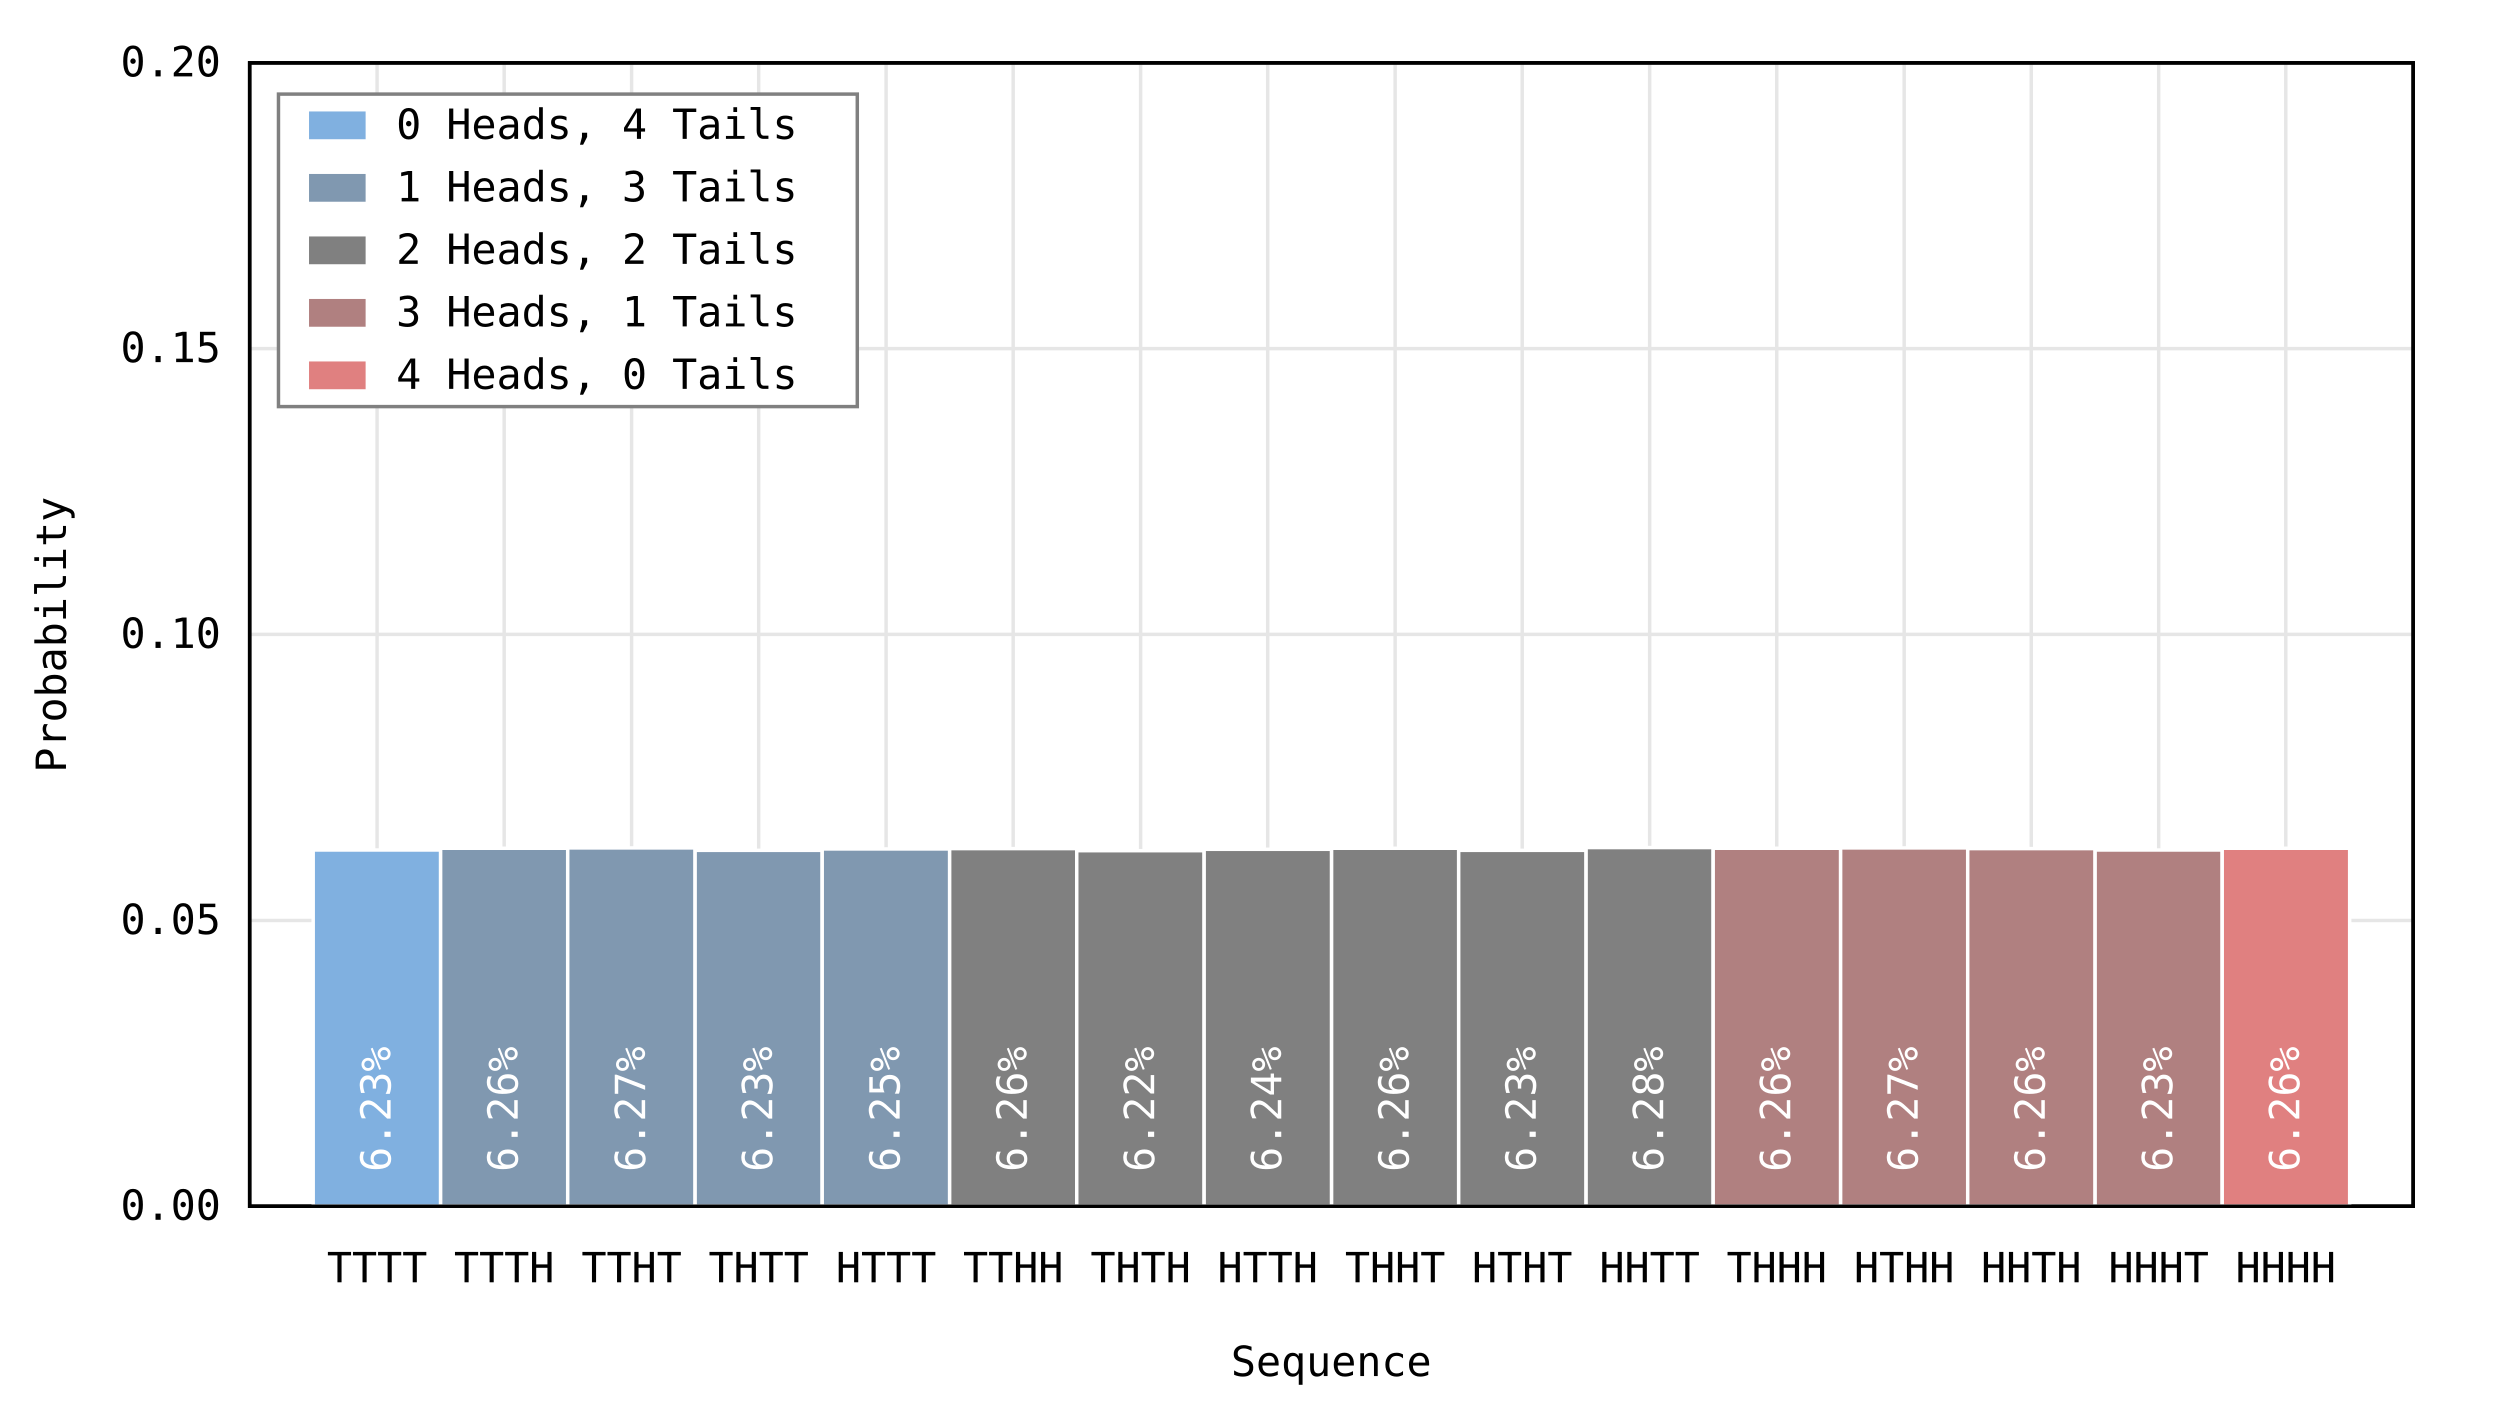
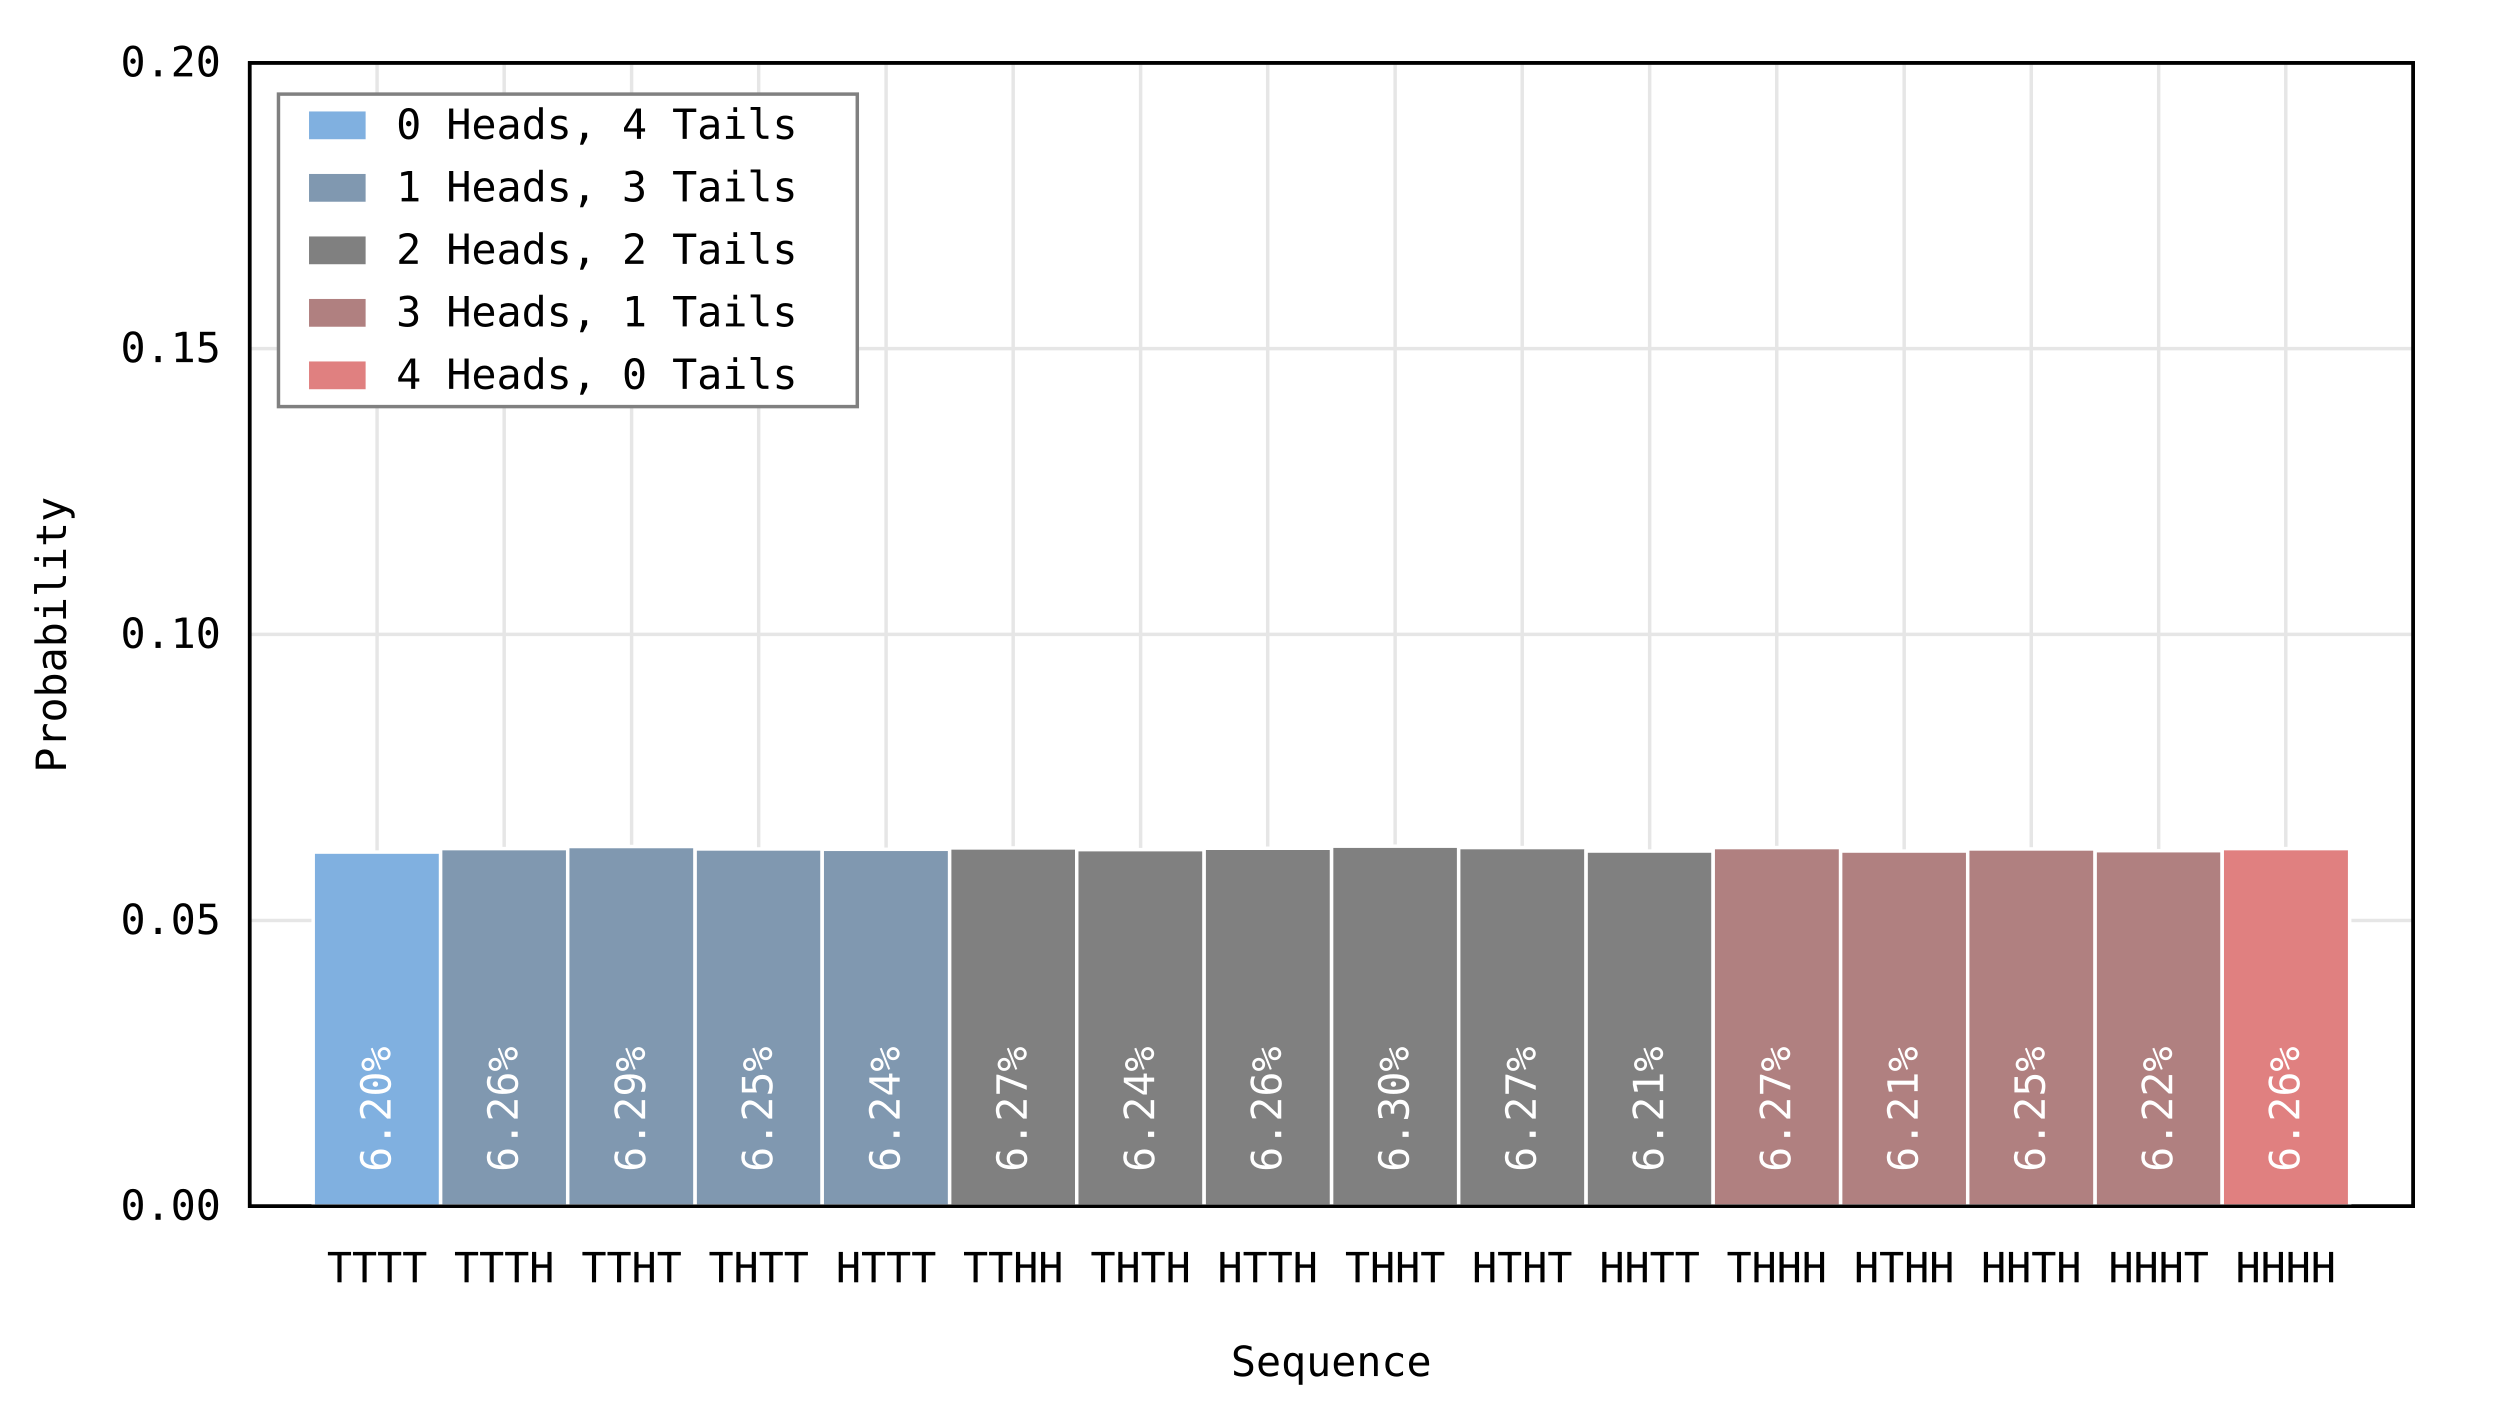
<svg xmlns="http://www.w3.org/2000/svg" xmlns:xlink="http://www.w3.org/1999/xlink" width="720" height="405" viewBox="0 0 720 405">
  <g id="gnuplot_canvas">
    <rect x="0" y="0" width="720" height="405" fill="none" />
    <defs>
      <circle id="gpDot" r="0.5" stroke-width="0.5" stroke="currentColor" />
      <path id="gpPt0" stroke-width="0.222" stroke="currentColor" d="M-1,0 h2 M0,-1 v2" />
      <path id="gpPt1" stroke-width="0.222" stroke="currentColor" d="M-1,-1 L1,1 M1,-1 L-1,1" />
      <path id="gpPt2" stroke-width="0.222" stroke="currentColor" d="M-1,0 L1,0 M0,-1 L0,1 M-1,-1 L1,1 M-1,1 L1,-1" />
      <rect id="gpPt3" stroke-width="0.222" stroke="currentColor" x="-1" y="-1" width="2" height="2" />
      <rect id="gpPt4" stroke-width="0.222" stroke="currentColor" fill="currentColor" x="-1" y="-1" width="2" height="2" />
      <circle id="gpPt5" stroke-width="0.222" stroke="currentColor" cx="0" cy="0" r="1" />
      <use xlink:href="#gpPt5" id="gpPt6" fill="currentColor" stroke="none" />
      <path id="gpPt7" stroke-width="0.222" stroke="currentColor" d="M0,-1.33 L-1.33,0.67 L1.33,0.67 z" />
      <use xlink:href="#gpPt7" id="gpPt8" fill="currentColor" stroke="none" />
      <use xlink:href="#gpPt7" id="gpPt9" stroke="currentColor" transform="rotate(180)" />
      <use xlink:href="#gpPt9" id="gpPt10" fill="currentColor" stroke="none" />
      <use xlink:href="#gpPt3" id="gpPt11" stroke="currentColor" transform="rotate(45)" />
      <use xlink:href="#gpPt11" id="gpPt12" fill="currentColor" stroke="none" />
      <path id="gpPt13" stroke-width="0.222" stroke="currentColor" d="M0,1.330 L1.265,0.411 L0.782,-1.067 L-0.782,-1.076 L-1.265,0.411 z" />
      <use xlink:href="#gpPt13" id="gpPt14" fill="currentColor" stroke="none" />
      <filter id="textbox" filterUnits="objectBoundingBox" x="0" y="0" height="1" width="1">
        <feFlood flood-color="white" flood-opacity="1" result="bgnd" />
        <feComposite in="SourceGraphic" in2="bgnd" operator="atop" />
      </filter>
      <filter id="greybox" filterUnits="objectBoundingBox" x="0" y="0" height="1" width="1">
        <feFlood flood-color="lightgrey" flood-opacity="1" result="grey" />
        <feComposite in="SourceGraphic" in2="grey" operator="atop" />
      </filter>
    </defs>
    <g fill="none" color="white" stroke="currentColor" stroke-width="1.00" stroke-linecap="butt" stroke-linejoin="miter">
</g>
    <g fill="none" color="black" stroke="currentColor" stroke-width="1.00" stroke-linecap="butt" stroke-linejoin="miter">
</g>
    <g fill="none" color="black" stroke="currentColor" stroke-width="1.00" stroke-linecap="butt" stroke-linejoin="miter">
      <path stroke="rgb(230, 230, 230)" class="gridline" d="M71.9,347.4 L695.0,347.4  " />
    </g>
    <g fill="none" color="black" stroke="currentColor" stroke-width="1.00" stroke-linecap="butt" stroke-linejoin="miter">
      <path stroke="black" d="M71.9,347.4 M695.0,347.4  " />
      <g transform="translate(63.6,351.3)" stroke="none" fill="black" font-family="Consolas, Menlo, monospace" font-size="12.00" text-anchor="end">
        <text>
          <tspan font-family="Consolas, Menlo, monospace">0.00</tspan>
        </text>
      </g>
    </g>
    <g fill="none" color="black" stroke="currentColor" stroke-width="1.00" stroke-linecap="butt" stroke-linejoin="miter">
</g>
    <g fill="none" color="black" stroke="currentColor" stroke-width="1.00" stroke-linecap="butt" stroke-linejoin="miter">
      <path stroke="rgb(230, 230, 230)" class="gridline" d="M71.9,265.1 L695.0,265.1  " />
    </g>
    <g fill="none" color="black" stroke="currentColor" stroke-width="1.00" stroke-linecap="butt" stroke-linejoin="miter">
      <path stroke="black" d="M71.9,265.1 M695.0,265.1  " />
      <g transform="translate(63.6,269.0)" stroke="none" fill="black" font-family="Consolas, Menlo, monospace" font-size="12.00" text-anchor="end">
        <text>
          <tspan font-family="Consolas, Menlo, monospace">0.05</tspan>
        </text>
      </g>
    </g>
    <g fill="none" color="black" stroke="currentColor" stroke-width="1.00" stroke-linecap="butt" stroke-linejoin="miter">
</g>
    <g fill="none" color="black" stroke="currentColor" stroke-width="1.00" stroke-linecap="butt" stroke-linejoin="miter">
      <path stroke="rgb(230, 230, 230)" class="gridline" d="M71.9,182.7 L695.0,182.7  " />
    </g>
    <g fill="none" color="black" stroke="currentColor" stroke-width="1.00" stroke-linecap="butt" stroke-linejoin="miter">
      <path stroke="black" d="M71.9,182.7 M695.0,182.7  " />
      <g transform="translate(63.6,186.6)" stroke="none" fill="black" font-family="Consolas, Menlo, monospace" font-size="12.00" text-anchor="end">
        <text>
          <tspan font-family="Consolas, Menlo, monospace">0.10</tspan>
        </text>
      </g>
    </g>
    <g fill="none" color="black" stroke="currentColor" stroke-width="1.00" stroke-linecap="butt" stroke-linejoin="miter">
</g>
    <g fill="none" color="black" stroke="currentColor" stroke-width="1.00" stroke-linecap="butt" stroke-linejoin="miter">
      <path stroke="rgb(230, 230, 230)" class="gridline" d="M71.9,100.4 L80.2,100.4 M246.9,100.4 L695.0,100.4  " />
    </g>
    <g fill="none" color="black" stroke="currentColor" stroke-width="1.00" stroke-linecap="butt" stroke-linejoin="miter">
      <path stroke="black" d="M71.9,100.4 M695.0,100.4  " />
      <g transform="translate(63.6,104.3)" stroke="none" fill="black" font-family="Consolas, Menlo, monospace" font-size="12.00" text-anchor="end">
        <text>
          <tspan font-family="Consolas, Menlo, monospace">0.15</tspan>
        </text>
      </g>
    </g>
    <g fill="none" color="black" stroke="currentColor" stroke-width="1.00" stroke-linecap="butt" stroke-linejoin="miter">
</g>
    <g fill="none" color="black" stroke="currentColor" stroke-width="1.00" stroke-linecap="butt" stroke-linejoin="miter">
      <path stroke="rgb(230, 230, 230)" class="gridline" d="M71.9,18.1 L695.0,18.1  " />
    </g>
    <g fill="none" color="black" stroke="currentColor" stroke-width="1.00" stroke-linecap="butt" stroke-linejoin="miter">
      <path stroke="black" d="M71.9,18.1 M695.0,18.1  " />
      <g transform="translate(63.6,22.0)" stroke="none" fill="black" font-family="Consolas, Menlo, monospace" font-size="12.00" text-anchor="end">
        <text>
          <tspan font-family="Consolas, Menlo, monospace">0.20</tspan>
        </text>
      </g>
    </g>
    <g fill="none" color="black" stroke="currentColor" stroke-width="1.00" stroke-linecap="butt" stroke-linejoin="miter">
</g>
    <g fill="none" color="black" stroke="currentColor" stroke-width="1.00" stroke-linecap="butt" stroke-linejoin="miter">
      <path stroke="rgb(230, 230, 230)" class="gridline" d="M108.6,347.4 L108.6,117.1 M108.6,27.1 L108.6,18.1  " />
    </g>
    <g fill="none" color="black" stroke="currentColor" stroke-width="1.00" stroke-linecap="butt" stroke-linejoin="miter">
      <path stroke="black" d="M108.6,347.4 M108.6,18.1  " />
      <g transform="translate(108.6,369.3)" stroke="none" fill="black" font-family="Consolas, Menlo, monospace" font-size="12.00" text-anchor="middle">
        <text>
          <tspan font-family="Consolas, Menlo, monospace">TTTT</tspan>
        </text>
      </g>
    </g>
    <g fill="none" color="black" stroke="currentColor" stroke-width="1.00" stroke-linecap="butt" stroke-linejoin="miter">
</g>
    <g fill="none" color="black" stroke="currentColor" stroke-width="1.00" stroke-linecap="butt" stroke-linejoin="miter">
      <path stroke="rgb(230, 230, 230)" class="gridline" d="M145.2,347.4 L145.2,117.1 M145.2,27.1 L145.2,18.1  " />
    </g>
    <g fill="none" color="black" stroke="currentColor" stroke-width="1.00" stroke-linecap="butt" stroke-linejoin="miter">
      <path stroke="black" d="M145.2,347.4 M145.2,18.1  " />
      <g transform="translate(145.2,369.3)" stroke="none" fill="black" font-family="Consolas, Menlo, monospace" font-size="12.00" text-anchor="middle">
        <text>
          <tspan font-family="Consolas, Menlo, monospace">TTTH</tspan>
        </text>
      </g>
    </g>
    <g fill="none" color="black" stroke="currentColor" stroke-width="1.00" stroke-linecap="butt" stroke-linejoin="miter">
</g>
    <g fill="none" color="black" stroke="currentColor" stroke-width="1.00" stroke-linecap="butt" stroke-linejoin="miter">
      <path stroke="rgb(230, 230, 230)" class="gridline" d="M181.9,347.4 L181.9,117.1 M181.9,27.1 L181.9,18.1  " />
    </g>
    <g fill="none" color="black" stroke="currentColor" stroke-width="1.00" stroke-linecap="butt" stroke-linejoin="miter">
      <path stroke="black" d="M181.9,347.4 M181.9,18.1  " />
      <g transform="translate(181.9,369.3)" stroke="none" fill="black" font-family="Consolas, Menlo, monospace" font-size="12.00" text-anchor="middle">
        <text>
          <tspan font-family="Consolas, Menlo, monospace">TTHT</tspan>
        </text>
      </g>
    </g>
    <g fill="none" color="black" stroke="currentColor" stroke-width="1.00" stroke-linecap="butt" stroke-linejoin="miter">
</g>
    <g fill="none" color="black" stroke="currentColor" stroke-width="1.00" stroke-linecap="butt" stroke-linejoin="miter">
      <path stroke="rgb(230, 230, 230)" class="gridline" d="M218.5,347.4 L218.5,117.1 M218.5,27.1 L218.5,18.1  " />
    </g>
    <g fill="none" color="black" stroke="currentColor" stroke-width="1.00" stroke-linecap="butt" stroke-linejoin="miter">
      <path stroke="black" d="M218.5,347.4 M218.5,18.1  " />
      <g transform="translate(218.5,369.3)" stroke="none" fill="black" font-family="Consolas, Menlo, monospace" font-size="12.00" text-anchor="middle">
        <text>
          <tspan font-family="Consolas, Menlo, monospace">THTT</tspan>
        </text>
      </g>
    </g>
    <g fill="none" color="black" stroke="currentColor" stroke-width="1.00" stroke-linecap="butt" stroke-linejoin="miter">
</g>
    <g fill="none" color="black" stroke="currentColor" stroke-width="1.00" stroke-linecap="butt" stroke-linejoin="miter">
      <path stroke="rgb(230, 230, 230)" class="gridline" d="M255.2,347.4 L255.2,18.1  " />
    </g>
    <g fill="none" color="black" stroke="currentColor" stroke-width="1.00" stroke-linecap="butt" stroke-linejoin="miter">
      <path stroke="black" d="M255.2,347.4 M255.2,18.1  " />
      <g transform="translate(255.2,369.3)" stroke="none" fill="black" font-family="Consolas, Menlo, monospace" font-size="12.00" text-anchor="middle">
        <text>
          <tspan font-family="Consolas, Menlo, monospace">HTTT</tspan>
        </text>
      </g>
    </g>
    <g fill="none" color="black" stroke="currentColor" stroke-width="1.00" stroke-linecap="butt" stroke-linejoin="miter">
</g>
    <g fill="none" color="black" stroke="currentColor" stroke-width="1.00" stroke-linecap="butt" stroke-linejoin="miter">
      <path stroke="rgb(230, 230, 230)" class="gridline" d="M291.8,347.4 L291.8,18.1  " />
    </g>
    <g fill="none" color="black" stroke="currentColor" stroke-width="1.00" stroke-linecap="butt" stroke-linejoin="miter">
      <path stroke="black" d="M291.8,347.4 M291.8,18.1  " />
      <g transform="translate(291.8,369.3)" stroke="none" fill="black" font-family="Consolas, Menlo, monospace" font-size="12.00" text-anchor="middle">
        <text>
          <tspan font-family="Consolas, Menlo, monospace">TTHH</tspan>
        </text>
      </g>
    </g>
    <g fill="none" color="black" stroke="currentColor" stroke-width="1.00" stroke-linecap="butt" stroke-linejoin="miter">
</g>
    <g fill="none" color="black" stroke="currentColor" stroke-width="1.00" stroke-linecap="butt" stroke-linejoin="miter">
      <path stroke="rgb(230, 230, 230)" class="gridline" d="M328.5,347.4 L328.5,18.1  " />
    </g>
    <g fill="none" color="black" stroke="currentColor" stroke-width="1.00" stroke-linecap="butt" stroke-linejoin="miter">
      <path stroke="black" d="M328.5,347.4 M328.5,18.1  " />
      <g transform="translate(328.5,369.3)" stroke="none" fill="black" font-family="Consolas, Menlo, monospace" font-size="12.00" text-anchor="middle">
        <text>
          <tspan font-family="Consolas, Menlo, monospace">THTH</tspan>
        </text>
      </g>
    </g>
    <g fill="none" color="black" stroke="currentColor" stroke-width="1.00" stroke-linecap="butt" stroke-linejoin="miter">
</g>
    <g fill="none" color="black" stroke="currentColor" stroke-width="1.00" stroke-linecap="butt" stroke-linejoin="miter">
      <path stroke="rgb(230, 230, 230)" class="gridline" d="M365.1,347.4 L365.1,18.1  " />
    </g>
    <g fill="none" color="black" stroke="currentColor" stroke-width="1.00" stroke-linecap="butt" stroke-linejoin="miter">
      <path stroke="black" d="M365.1,347.4 M365.1,18.1  " />
      <g transform="translate(365.1,369.3)" stroke="none" fill="black" font-family="Consolas, Menlo, monospace" font-size="12.00" text-anchor="middle">
        <text>
          <tspan font-family="Consolas, Menlo, monospace">HTTH</tspan>
        </text>
      </g>
    </g>
    <g fill="none" color="black" stroke="currentColor" stroke-width="1.00" stroke-linecap="butt" stroke-linejoin="miter">
</g>
    <g fill="none" color="black" stroke="currentColor" stroke-width="1.00" stroke-linecap="butt" stroke-linejoin="miter">
      <path stroke="rgb(230, 230, 230)" class="gridline" d="M401.8,347.4 L401.8,18.1  " />
    </g>
    <g fill="none" color="black" stroke="currentColor" stroke-width="1.00" stroke-linecap="butt" stroke-linejoin="miter">
      <path stroke="black" d="M401.8,347.4 M401.8,18.1  " />
      <g transform="translate(401.8,369.3)" stroke="none" fill="black" font-family="Consolas, Menlo, monospace" font-size="12.00" text-anchor="middle">
        <text>
          <tspan font-family="Consolas, Menlo, monospace">THHT</tspan>
        </text>
      </g>
    </g>
    <g fill="none" color="black" stroke="currentColor" stroke-width="1.00" stroke-linecap="butt" stroke-linejoin="miter">
</g>
    <g fill="none" color="black" stroke="currentColor" stroke-width="1.00" stroke-linecap="butt" stroke-linejoin="miter">
      <path stroke="rgb(230, 230, 230)" class="gridline" d="M438.4,347.4 L438.4,18.1  " />
    </g>
    <g fill="none" color="black" stroke="currentColor" stroke-width="1.00" stroke-linecap="butt" stroke-linejoin="miter">
      <path stroke="black" d="M438.4,347.4 M438.4,18.1  " />
      <g transform="translate(438.4,369.3)" stroke="none" fill="black" font-family="Consolas, Menlo, monospace" font-size="12.00" text-anchor="middle">
        <text>
          <tspan font-family="Consolas, Menlo, monospace">HTHT</tspan>
        </text>
      </g>
    </g>
    <g fill="none" color="black" stroke="currentColor" stroke-width="1.00" stroke-linecap="butt" stroke-linejoin="miter">
</g>
    <g fill="none" color="black" stroke="currentColor" stroke-width="1.00" stroke-linecap="butt" stroke-linejoin="miter">
      <path stroke="rgb(230, 230, 230)" class="gridline" d="M475.1,347.4 L475.1,18.1  " />
    </g>
    <g fill="none" color="black" stroke="currentColor" stroke-width="1.00" stroke-linecap="butt" stroke-linejoin="miter">
      <path stroke="black" d="M475.1,347.4 M475.1,18.1  " />
      <g transform="translate(475.1,369.3)" stroke="none" fill="black" font-family="Consolas, Menlo, monospace" font-size="12.00" text-anchor="middle">
        <text>
          <tspan font-family="Consolas, Menlo, monospace">HHTT</tspan>
        </text>
      </g>
    </g>
    <g fill="none" color="black" stroke="currentColor" stroke-width="1.00" stroke-linecap="butt" stroke-linejoin="miter">
</g>
    <g fill="none" color="black" stroke="currentColor" stroke-width="1.00" stroke-linecap="butt" stroke-linejoin="miter">
      <path stroke="rgb(230, 230, 230)" class="gridline" d="M511.7,347.4 L511.7,18.1  " />
    </g>
    <g fill="none" color="black" stroke="currentColor" stroke-width="1.00" stroke-linecap="butt" stroke-linejoin="miter">
      <path stroke="black" d="M511.7,347.4 M511.7,18.1  " />
      <g transform="translate(511.7,369.3)" stroke="none" fill="black" font-family="Consolas, Menlo, monospace" font-size="12.00" text-anchor="middle">
        <text>
          <tspan font-family="Consolas, Menlo, monospace">THHH</tspan>
        </text>
      </g>
    </g>
    <g fill="none" color="black" stroke="currentColor" stroke-width="1.00" stroke-linecap="butt" stroke-linejoin="miter">
</g>
    <g fill="none" color="black" stroke="currentColor" stroke-width="1.00" stroke-linecap="butt" stroke-linejoin="miter">
      <path stroke="rgb(230, 230, 230)" class="gridline" d="M548.4,347.4 L548.4,18.1  " />
    </g>
    <g fill="none" color="black" stroke="currentColor" stroke-width="1.00" stroke-linecap="butt" stroke-linejoin="miter">
      <path stroke="black" d="M548.4,347.4 M548.4,18.1  " />
      <g transform="translate(548.4,369.3)" stroke="none" fill="black" font-family="Consolas, Menlo, monospace" font-size="12.00" text-anchor="middle">
        <text>
          <tspan font-family="Consolas, Menlo, monospace">HTHH</tspan>
        </text>
      </g>
    </g>
    <g fill="none" color="black" stroke="currentColor" stroke-width="1.00" stroke-linecap="butt" stroke-linejoin="miter">
</g>
    <g fill="none" color="black" stroke="currentColor" stroke-width="1.00" stroke-linecap="butt" stroke-linejoin="miter">
      <path stroke="rgb(230, 230, 230)" class="gridline" d="M585.0,347.4 L585.0,18.1  " />
    </g>
    <g fill="none" color="black" stroke="currentColor" stroke-width="1.00" stroke-linecap="butt" stroke-linejoin="miter">
      <path stroke="black" d="M585.0,347.4 M585.0,18.1  " />
      <g transform="translate(585.0,369.3)" stroke="none" fill="black" font-family="Consolas, Menlo, monospace" font-size="12.00" text-anchor="middle">
        <text>
          <tspan font-family="Consolas, Menlo, monospace">HHTH</tspan>
        </text>
      </g>
    </g>
    <g fill="none" color="black" stroke="currentColor" stroke-width="1.00" stroke-linecap="butt" stroke-linejoin="miter">
</g>
    <g fill="none" color="black" stroke="currentColor" stroke-width="1.00" stroke-linecap="butt" stroke-linejoin="miter">
      <path stroke="rgb(230, 230, 230)" class="gridline" d="M621.7,347.4 L621.7,18.1  " />
    </g>
    <g fill="none" color="black" stroke="currentColor" stroke-width="1.00" stroke-linecap="butt" stroke-linejoin="miter">
      <path stroke="black" d="M621.7,347.4 M621.7,18.1  " />
      <g transform="translate(621.7,369.3)" stroke="none" fill="black" font-family="Consolas, Menlo, monospace" font-size="12.00" text-anchor="middle">
        <text>
          <tspan font-family="Consolas, Menlo, monospace">HHHT</tspan>
        </text>
      </g>
    </g>
    <g fill="none" color="black" stroke="currentColor" stroke-width="1.00" stroke-linecap="butt" stroke-linejoin="miter">
</g>
    <g fill="none" color="black" stroke="currentColor" stroke-width="1.00" stroke-linecap="butt" stroke-linejoin="miter">
      <path stroke="rgb(230, 230, 230)" class="gridline" d="M658.3,347.4 L658.3,18.1  " />
    </g>
    <g fill="none" color="black" stroke="currentColor" stroke-width="1.00" stroke-linecap="butt" stroke-linejoin="miter">
      <path stroke="black" d="M658.3,347.4 M658.3,18.1  " />
      <g transform="translate(658.3,369.3)" stroke="none" fill="black" font-family="Consolas, Menlo, monospace" font-size="12.00" text-anchor="middle">
        <text>
          <tspan font-family="Consolas, Menlo, monospace">HHHH</tspan>
        </text>
      </g>
    </g>
    <g fill="none" color="black" stroke="currentColor" stroke-width="1.00" stroke-linecap="butt" stroke-linejoin="miter">
</g>
    <g fill="none" color="black" stroke="currentColor" stroke-width="1.00" stroke-linecap="butt" stroke-linejoin="miter">
      <path stroke="black" d="M71.9,18.1 L71.9,347.4 L695.0,347.4 L695.0,18.1 L71.9,18.1 Z  " />
    </g>
    <g fill="none" color="black" stroke="currentColor" stroke-width="1.00" stroke-linecap="butt" stroke-linejoin="miter">
      <g transform="translate(19.0,182.8) rotate(270)" stroke="none" fill="black" font-family="Consolas, Menlo, monospace" font-size="12.00" text-anchor="middle">
        <text>
          <tspan font-family="Consolas, Menlo, monospace">Probability</tspan>
        </text>
      </g>
    </g>
    <g fill="none" color="black" stroke="currentColor" stroke-width="1.00" stroke-linecap="butt" stroke-linejoin="miter">
      <g transform="translate(383.4,396.3)" stroke="none" fill="black" font-family="Consolas, Menlo, monospace" font-size="12.00" text-anchor="middle">
        <text>
          <tspan font-family="Consolas, Menlo, monospace">Sequence</tspan>
        </text>
      </g>
    </g>
    <g fill="none" color="black" stroke="currentColor" stroke-width="1.00" stroke-linecap="butt" stroke-linejoin="miter">
</g>
    <g fill="none" color="black" stroke="currentColor" stroke-width="1.00" stroke-linecap="butt" stroke-linejoin="miter">
      <path stroke="rgb(128, 128, 128)" d="M80.2,117.1 L80.2,27.1 L246.9,27.1 L246.9,117.1 L80.2,117.1 Z  " />
    </g>
    <g id="gnuplot_plot_1">
      <g fill="none" color="black" stroke="currentColor" stroke-width="1.00" stroke-linecap="butt" stroke-linejoin="miter">
        <g transform="translate(114.1,40.0)" stroke="none" fill="black" font-family="Consolas, Menlo, monospace" font-size="12.00" text-anchor="start">
          <text>
            <tspan font-family="Consolas, Menlo, monospace">0 Heads, 4 Tails</tspan>
          </text>
        </g>
      </g>
      <g fill="none" color="black" stroke="currentColor" stroke-width="1.00" stroke-linecap="butt" stroke-linejoin="miter">
        <g stroke="none" shape-rendering="crispEdges">
          <polygon fill="rgb(128, 176, 224)" points="88.5,40.6 105.8,40.6 105.8,31.6 88.5,31.6 " />
        </g>
        <path stroke="rgb(255, 255, 255)" d="M88.5,40.6 L105.8,40.6 L105.8,31.6 L88.5,31.6 L88.5,40.6 Z  " />
      </g>
      <g fill="none" color="black" stroke="currentColor" stroke-width="1.00" stroke-linecap="butt" stroke-linejoin="miter">
        <g stroke="none" shape-rendering="crispEdges">
-           <polygon fill="rgb(128, 176, 224)" points="90.2,347.4 127.0,347.4 127.0,244.7 90.2,244.7 " />
-         </g>
-         <path stroke="rgb(255, 255, 255)" d="M90.2,347.4 L90.2,244.8 L126.9,244.8 L126.9,347.4 L90.2,347.4 Z  " />
+           <polygon fill="rgb(128, 176, 224)" points="90.2,347.4 127.0,347.4 127.0,245.3 90.2,245.3 " />
+         </g>
+         <path stroke="rgb(255, 255, 255)" d="M90.2,347.4 L90.2,245.4 L126.9,245.4 L126.9,347.4 L90.2,347.4 Z  " />
      </g>
      <g fill="none" color="black" stroke="currentColor" stroke-width="1.00" stroke-linecap="butt" stroke-linejoin="miter">
</g>
    </g>
    <g id="gnuplot_plot_2">
      <g fill="none" color="black" stroke="currentColor" stroke-width="1.00" stroke-linecap="butt" stroke-linejoin="miter">
        <g transform="translate(114.1,58.0)" stroke="none" fill="black" font-family="Consolas, Menlo, monospace" font-size="12.00" text-anchor="start">
          <text>
            <tspan font-family="Consolas, Menlo, monospace">1 Heads, 3 Tails</tspan>
          </text>
        </g>
      </g>
      <g fill="none" color="black" stroke="currentColor" stroke-width="1.00" stroke-linecap="butt" stroke-linejoin="miter">
        <g stroke="none" shape-rendering="crispEdges">
          <polygon fill="rgb(128, 152, 176)" points="88.5,58.6 105.8,58.6 105.8,49.6 88.5,49.6 " />
        </g>
        <path stroke="rgb(255, 255, 255)" d="M88.5,58.6 L105.8,58.6 L105.8,49.6 L88.5,49.6 L88.5,58.6 Z  " />
      </g>
      <g fill="none" color="black" stroke="currentColor" stroke-width="1.00" stroke-linecap="butt" stroke-linejoin="miter">
        <g stroke="none" shape-rendering="crispEdges">
-           <polygon fill="rgb(128, 152, 176)" points="126.9,347.4 163.6,347.4 163.6,244.2 126.9,244.2 " />
-         </g>
-         <path stroke="rgb(255, 255, 255)" d="M126.9,347.4 L126.9,244.3 L163.5,244.3 L163.5,347.4 L126.9,347.4 Z  " />
-       </g>
-       <g fill="none" color="black" stroke="currentColor" stroke-width="1.00" stroke-linecap="butt" stroke-linejoin="miter">
-         <g stroke="none" shape-rendering="crispEdges">
-           <polygon fill="rgb(128, 152, 176)" points="163.5,347.4 200.3,347.4 200.3,244.1 163.5,244.1 " />
-         </g>
-         <path stroke="rgb(255, 255, 255)" d="M163.5,347.4 L163.5,244.2 L200.2,244.2 L200.2,347.4 L163.5,347.4 Z  " />
-       </g>
-       <g fill="none" color="black" stroke="currentColor" stroke-width="1.00" stroke-linecap="butt" stroke-linejoin="miter">
-         <g stroke="none" shape-rendering="crispEdges">
-           <polygon fill="rgb(128, 152, 176)" points="200.2,347.4 236.9,347.4 236.9,244.8 200.2,244.8 " />
-         </g>
-         <path stroke="rgb(255, 255, 255)" d="M200.2,347.4 L200.2,244.9 L236.8,244.9 L236.8,347.4 L200.2,347.4 Z  " />
-       </g>
-       <g fill="none" color="black" stroke="currentColor" stroke-width="1.00" stroke-linecap="butt" stroke-linejoin="miter">
-         <g stroke="none" shape-rendering="crispEdges">
-           <polygon fill="rgb(128, 152, 176)" points="236.8,347.4 273.6,347.4 273.6,244.4 236.8,244.4 " />
-         </g>
-         <path stroke="rgb(255, 255, 255)" d="M236.8,347.4 L236.8,244.5 L273.5,244.5 L273.5,347.4 L236.8,347.4 Z  " />
+           <polygon fill="rgb(128, 152, 176)" points="126.9,347.4 163.6,347.4 163.6,244.3 126.9,244.3 " />
+         </g>
+         <path stroke="rgb(255, 255, 255)" d="M126.9,347.4 L126.9,244.4 L163.5,244.4 L163.5,347.4 L126.9,347.4 Z  " />
+       </g>
+       <g fill="none" color="black" stroke="currentColor" stroke-width="1.00" stroke-linecap="butt" stroke-linejoin="miter">
+         <g stroke="none" shape-rendering="crispEdges">
+           <polygon fill="rgb(128, 152, 176)" points="163.5,347.4 200.3,347.4 200.3,243.7 163.5,243.7 " />
+         </g>
+         <path stroke="rgb(255, 255, 255)" d="M163.5,347.4 L163.5,243.8 L200.2,243.8 L200.2,347.4 L163.5,347.4 Z  " />
+       </g>
+       <g fill="none" color="black" stroke="currentColor" stroke-width="1.00" stroke-linecap="butt" stroke-linejoin="miter">
+         <g stroke="none" shape-rendering="crispEdges">
+           <polygon fill="rgb(128, 152, 176)" points="200.2,347.4 236.9,347.4 236.9,244.4 200.2,244.4 " />
+         </g>
+         <path stroke="rgb(255, 255, 255)" d="M200.2,347.4 L200.2,244.5 L236.8,244.5 L236.8,347.4 L200.2,347.4 Z  " />
+       </g>
+       <g fill="none" color="black" stroke="currentColor" stroke-width="1.00" stroke-linecap="butt" stroke-linejoin="miter">
+         <g stroke="none" shape-rendering="crispEdges">
+           <polygon fill="rgb(128, 152, 176)" points="236.8,347.4 273.6,347.4 273.6,244.5 236.8,244.5 " />
+         </g>
+         <path stroke="rgb(255, 255, 255)" d="M236.8,347.4 L236.8,244.6 L273.5,244.6 L273.5,347.4 L236.8,347.4 Z  " />
      </g>
      <g fill="none" color="black" stroke="currentColor" stroke-width="1.00" stroke-linecap="butt" stroke-linejoin="miter">
</g>
    </g>
    <g id="gnuplot_plot_3">
      <g fill="none" color="black" stroke="currentColor" stroke-width="1.00" stroke-linecap="butt" stroke-linejoin="miter">
        <g transform="translate(114.1,76.0)" stroke="none" fill="black" font-family="Consolas, Menlo, monospace" font-size="12.00" text-anchor="start">
          <text>
            <tspan font-family="Consolas, Menlo, monospace">2 Heads, 2 Tails</tspan>
          </text>
        </g>
      </g>
      <g fill="none" color="black" stroke="currentColor" stroke-width="1.00" stroke-linecap="butt" stroke-linejoin="miter">
        <g stroke="none" shape-rendering="crispEdges">
          <polygon fill="rgb(128, 128, 128)" points="88.5,76.6 105.8,76.6 105.8,67.6 88.5,67.6 " />
        </g>
        <path stroke="rgb(255, 255, 255)" d="M88.5,76.6 L105.8,76.6 L105.8,67.6 L88.5,67.6 L88.5,76.6 Z  " />
      </g>
      <g fill="none" color="black" stroke="currentColor" stroke-width="1.00" stroke-linecap="butt" stroke-linejoin="miter">
        <g stroke="none" shape-rendering="crispEdges">
-           <polygon fill="rgb(128, 128, 128)" points="273.5,347.4 310.2,347.4 310.2,244.3 273.5,244.3 " />
-         </g>
-         <path stroke="rgb(255, 255, 255)" d="M273.5,347.4 L273.5,244.4 L310.1,244.4 L310.1,347.4 L273.5,347.4 Z  " />
-       </g>
-       <g fill="none" color="black" stroke="currentColor" stroke-width="1.00" stroke-linecap="butt" stroke-linejoin="miter">
-         <g stroke="none" shape-rendering="crispEdges">
-           <polygon fill="rgb(128, 128, 128)" points="310.1,347.4 346.9,347.4 346.9,244.9 310.1,244.9 " />
-         </g>
-         <path stroke="rgb(255, 255, 255)" d="M310.1,347.4 L310.1,245.0 L346.8,245.0 L346.8,347.4 L310.1,347.4 Z  " />
-       </g>
-       <g fill="none" color="black" stroke="currentColor" stroke-width="1.00" stroke-linecap="butt" stroke-linejoin="miter">
-         <g stroke="none" shape-rendering="crispEdges">
-           <polygon fill="rgb(128, 128, 128)" points="346.8,347.4 383.6,347.4 383.6,244.5 346.8,244.5 " />
-         </g>
-         <path stroke="rgb(255, 255, 255)" d="M346.8,347.4 L346.8,244.6 L383.5,244.6 L383.5,347.4 L346.8,347.4 Z  " />
-       </g>
-       <g fill="none" color="black" stroke="currentColor" stroke-width="1.00" stroke-linecap="butt" stroke-linejoin="miter">
-         <g stroke="none" shape-rendering="crispEdges">
-           <polygon fill="rgb(128, 128, 128)" points="383.5,347.4 420.2,347.4 420.2,244.2 383.5,244.2 " />
-         </g>
-         <path stroke="rgb(255, 255, 255)" d="M383.5,347.4 L383.5,244.3 L420.1,244.3 L420.1,347.4 L383.5,347.4 Z  " />
-       </g>
-       <g fill="none" color="black" stroke="currentColor" stroke-width="1.00" stroke-linecap="butt" stroke-linejoin="miter">
-         <g stroke="none" shape-rendering="crispEdges">
-           <polygon fill="rgb(128, 128, 128)" points="420.1,347.4 456.9,347.4 456.9,244.8 420.1,244.8 " />
-         </g>
-         <path stroke="rgb(255, 255, 255)" d="M420.1,347.4 L420.1,244.9 L456.8,244.9 L456.8,347.4 L420.1,347.4 Z  " />
-       </g>
-       <g fill="none" color="black" stroke="currentColor" stroke-width="1.00" stroke-linecap="butt" stroke-linejoin="miter">
-         <g stroke="none" shape-rendering="crispEdges">
-           <polygon fill="rgb(128, 128, 128)" points="456.8,347.4 493.5,347.4 493.5,244.0 456.8,244.0 " />
-         </g>
-         <path stroke="rgb(255, 255, 255)" d="M456.8,347.4 L456.8,244.1 L493.4,244.1 L493.4,347.4 L456.8,347.4 Z  " />
+           <polygon fill="rgb(128, 128, 128)" points="273.5,347.4 310.2,347.4 310.2,244.1 273.5,244.1 " />
+         </g>
+         <path stroke="rgb(255, 255, 255)" d="M273.5,347.4 L273.5,244.2 L310.1,244.2 L310.1,347.4 L273.5,347.4 Z  " />
+       </g>
+       <g fill="none" color="black" stroke="currentColor" stroke-width="1.00" stroke-linecap="butt" stroke-linejoin="miter">
+         <g stroke="none" shape-rendering="crispEdges">
+           <polygon fill="rgb(128, 128, 128)" points="310.1,347.4 346.9,347.4 346.9,244.6 310.1,244.6 " />
+         </g>
+         <path stroke="rgb(255, 255, 255)" d="M310.1,347.4 L310.1,244.7 L346.8,244.7 L346.8,347.4 L310.1,347.4 Z  " />
+       </g>
+       <g fill="none" color="black" stroke="currentColor" stroke-width="1.00" stroke-linecap="butt" stroke-linejoin="miter">
+         <g stroke="none" shape-rendering="crispEdges">
+           <polygon fill="rgb(128, 128, 128)" points="346.8,347.4 383.6,347.4 383.6,244.2 346.8,244.2 " />
+         </g>
+         <path stroke="rgb(255, 255, 255)" d="M346.8,347.4 L346.8,244.3 L383.5,244.3 L383.5,347.4 L346.8,347.4 Z  " />
+       </g>
+       <g fill="none" color="black" stroke="currentColor" stroke-width="1.00" stroke-linecap="butt" stroke-linejoin="miter">
+         <g stroke="none" shape-rendering="crispEdges">
+           <polygon fill="rgb(128, 128, 128)" points="383.5,347.4 420.2,347.4 420.2,243.6 383.5,243.6 " />
+         </g>
+         <path stroke="rgb(255, 255, 255)" d="M383.5,347.4 L383.5,243.7 L420.1,243.7 L420.1,347.4 L383.5,347.4 Z  " />
+       </g>
+       <g fill="none" color="black" stroke="currentColor" stroke-width="1.00" stroke-linecap="butt" stroke-linejoin="miter">
+         <g stroke="none" shape-rendering="crispEdges">
+           <polygon fill="rgb(128, 128, 128)" points="420.1,347.4 456.9,347.4 456.9,244.0 420.1,244.0 " />
+         </g>
+         <path stroke="rgb(255, 255, 255)" d="M420.1,347.4 L420.1,244.1 L456.8,244.1 L456.8,347.4 L420.1,347.4 Z  " />
+       </g>
+       <g fill="none" color="black" stroke="currentColor" stroke-width="1.00" stroke-linecap="butt" stroke-linejoin="miter">
+         <g stroke="none" shape-rendering="crispEdges">
+           <polygon fill="rgb(128, 128, 128)" points="456.8,347.4 493.5,347.4 493.5,245.0 456.8,245.0 " />
+         </g>
+         <path stroke="rgb(255, 255, 255)" d="M456.8,347.4 L456.8,245.1 L493.4,245.1 L493.4,347.4 L456.8,347.4 Z  " />
      </g>
      <g fill="none" color="black" stroke="currentColor" stroke-width="1.00" stroke-linecap="butt" stroke-linejoin="miter">
</g>
    </g>
    <g id="gnuplot_plot_4">
      <g fill="none" color="black" stroke="currentColor" stroke-width="1.00" stroke-linecap="butt" stroke-linejoin="miter">
        <g transform="translate(114.1,94.0)" stroke="none" fill="black" font-family="Consolas, Menlo, monospace" font-size="12.00" text-anchor="start">
          <text>
            <tspan font-family="Consolas, Menlo, monospace">3 Heads, 1 Tails</tspan>
          </text>
        </g>
      </g>
      <g fill="none" color="black" stroke="currentColor" stroke-width="1.00" stroke-linecap="butt" stroke-linejoin="miter">
        <g stroke="none" shape-rendering="crispEdges">
          <polygon fill="rgb(176, 128, 128)" points="88.5,94.6 105.8,94.6 105.8,85.6 88.5,85.6 " />
        </g>
        <path stroke="rgb(255, 255, 255)" d="M88.5,94.6 L105.8,94.6 L105.8,85.6 L88.5,85.6 L88.5,94.6 Z  " />
      </g>
      <g fill="none" color="black" stroke="currentColor" stroke-width="1.00" stroke-linecap="butt" stroke-linejoin="miter">
        <g stroke="none" shape-rendering="crispEdges">
-           <polygon fill="rgb(176, 128, 128)" points="493.4,347.4 530.2,347.4 530.2,244.2 493.4,244.2 " />
-         </g>
-         <path stroke="rgb(255, 255, 255)" d="M493.4,347.4 L493.4,244.3 L530.1,244.3 L530.1,347.4 L493.4,347.4 Z  " />
-       </g>
-       <g fill="none" color="black" stroke="currentColor" stroke-width="1.00" stroke-linecap="butt" stroke-linejoin="miter">
-         <g stroke="none" shape-rendering="crispEdges">
-           <polygon fill="rgb(176, 128, 128)" points="530.1,347.4 566.8,347.4 566.8,244.1 530.1,244.1 " />
-         </g>
-         <path stroke="rgb(255, 255, 255)" d="M530.1,347.4 L530.1,244.2 L566.7,244.2 L566.7,347.4 L530.1,347.4 Z  " />
-       </g>
-       <g fill="none" color="black" stroke="currentColor" stroke-width="1.00" stroke-linecap="butt" stroke-linejoin="miter">
-         <g stroke="none" shape-rendering="crispEdges">
-           <polygon fill="rgb(176, 128, 128)" points="566.7,347.4 603.5,347.4 603.5,244.3 566.7,244.3 " />
-         </g>
-         <path stroke="rgb(255, 255, 255)" d="M566.7,347.4 L566.7,244.4 L603.4,244.4 L603.4,347.4 L566.7,347.4 Z  " />
-       </g>
-       <g fill="none" color="black" stroke="currentColor" stroke-width="1.00" stroke-linecap="butt" stroke-linejoin="miter">
-         <g stroke="none" shape-rendering="crispEdges">
-           <polygon fill="rgb(176, 128, 128)" points="603.4,347.4 640.1,347.4 640.1,244.7 603.4,244.7 " />
-         </g>
-         <path stroke="rgb(255, 255, 255)" d="M603.4,347.4 L603.4,244.8 L640.0,244.8 L640.0,347.4 L603.4,347.4 Z  " />
+           <polygon fill="rgb(176, 128, 128)" points="493.4,347.4 530.2,347.4 530.2,244.0 493.4,244.0 " />
+         </g>
+         <path stroke="rgb(255, 255, 255)" d="M493.4,347.4 L493.4,244.1 L530.1,244.1 L530.1,347.4 L493.4,347.4 Z  " />
+       </g>
+       <g fill="none" color="black" stroke="currentColor" stroke-width="1.00" stroke-linecap="butt" stroke-linejoin="miter">
+         <g stroke="none" shape-rendering="crispEdges">
+           <polygon fill="rgb(176, 128, 128)" points="530.1,347.4 566.8,347.4 566.8,245.0 530.1,245.0 " />
+         </g>
+         <path stroke="rgb(255, 255, 255)" d="M530.1,347.4 L530.1,245.1 L566.7,245.1 L566.7,347.4 L530.1,347.4 Z  " />
+       </g>
+       <g fill="none" color="black" stroke="currentColor" stroke-width="1.00" stroke-linecap="butt" stroke-linejoin="miter">
+         <g stroke="none" shape-rendering="crispEdges">
+           <polygon fill="rgb(176, 128, 128)" points="566.7,347.4 603.5,347.4 603.5,244.4 566.7,244.4 " />
+         </g>
+         <path stroke="rgb(255, 255, 255)" d="M566.7,347.4 L566.7,244.5 L603.4,244.5 L603.4,347.4 L566.7,347.4 Z  " />
+       </g>
+       <g fill="none" color="black" stroke="currentColor" stroke-width="1.00" stroke-linecap="butt" stroke-linejoin="miter">
+         <g stroke="none" shape-rendering="crispEdges">
+           <polygon fill="rgb(176, 128, 128)" points="603.4,347.4 640.1,347.4 640.1,244.9 603.4,244.9 " />
+         </g>
+         <path stroke="rgb(255, 255, 255)" d="M603.4,347.4 L603.4,245.0 L640.0,245.0 L640.0,347.4 L603.4,347.4 Z  " />
      </g>
      <g fill="none" color="black" stroke="currentColor" stroke-width="1.00" stroke-linecap="butt" stroke-linejoin="miter">
</g>
    </g>
    <g id="gnuplot_plot_5">
      <g fill="none" color="black" stroke="currentColor" stroke-width="1.00" stroke-linecap="butt" stroke-linejoin="miter">
        <g transform="translate(114.1,112.0)" stroke="none" fill="black" font-family="Consolas, Menlo, monospace" font-size="12.00" text-anchor="start">
          <text>
            <tspan font-family="Consolas, Menlo, monospace">4 Heads, 0 Tails</tspan>
          </text>
        </g>
      </g>
      <g fill="none" color="black" stroke="currentColor" stroke-width="1.00" stroke-linecap="butt" stroke-linejoin="miter">
        <g stroke="none" shape-rendering="crispEdges">
          <polygon fill="rgb(224, 128, 128)" points="88.5,112.6 105.8,112.6 105.8,103.6 88.5,103.6 " />
        </g>
        <path stroke="rgb(255, 255, 255)" d="M88.5,112.6 L105.8,112.6 L105.8,103.6 L88.5,103.6 L88.5,112.6 Z  " />
      </g>
      <g fill="none" color="black" stroke="currentColor" stroke-width="1.00" stroke-linecap="butt" stroke-linejoin="miter">
        <g stroke="none" shape-rendering="crispEdges">
-           <polygon fill="rgb(224, 128, 128)" points="640.0,347.4 676.8,347.4 676.8,244.2 640.0,244.2 " />
-         </g>
-         <path stroke="rgb(255, 255, 255)" d="M640.0,347.4 L640.0,244.3 L676.7,244.3 L676.7,347.4 L640.0,347.4 Z  " />
+           <polygon fill="rgb(224, 128, 128)" points="640.0,347.4 676.8,347.4 676.8,244.3 640.0,244.3 " />
+         </g>
+         <path stroke="rgb(255, 255, 255)" d="M640.0,347.4 L640.0,244.4 L676.7,244.4 L676.7,347.4 L640.0,347.4 Z  " />
      </g>
      <g fill="none" color="black" stroke="currentColor" stroke-width="1.00" stroke-linecap="butt" stroke-linejoin="miter">
</g>
    </g>
    <g id="gnuplot_plot_6">
      <g fill="none" color="black" stroke="currentColor" stroke-width="1.00" stroke-linecap="butt" stroke-linejoin="miter">
+ </g>
+     </g>
+     <g id="gnuplot_plot_7">
+       <g fill="none" color="black" stroke="currentColor" stroke-width="1.00" stroke-linecap="butt" stroke-linejoin="miter">
+ </g>
+     </g>
+     <g id="gnuplot_plot_8">
+       <g fill="none" color="black" stroke="currentColor" stroke-width="1.00" stroke-linecap="butt" stroke-linejoin="miter">
+ </g>
+     </g>
+     <g id="gnuplot_plot_9">
+       <g fill="none" color="black" stroke="currentColor" stroke-width="1.00" stroke-linecap="butt" stroke-linejoin="miter">
+ </g>
+     </g>
+     <g id="gnuplot_plot_10">
+       <g fill="none" color="black" stroke="currentColor" stroke-width="1.00" stroke-linecap="butt" stroke-linejoin="miter">
+ </g>
+     </g>
+     <g id="gnuplot_plot_11">
+       <g fill="none" color="black" stroke="currentColor" stroke-width="1.00" stroke-linecap="butt" stroke-linejoin="miter">
        <g transform="translate(112.5,337.5) rotate(-90)" stroke="none" fill="rgb(255,255,255)" font-family="Consolas, Menlo, monospace" font-size="12.00" text-anchor="start">
          <text>
-             <tspan font-family="Consolas, Menlo, monospace">6.23%</tspan>
+             <tspan font-family="Consolas, Menlo, monospace">6.20%</tspan>
          </text>
        </g>
        <g transform="translate(149.1,337.5) rotate(-90)" stroke="none" fill="rgb(255,255,255)" font-family="Consolas, Menlo, monospace" font-size="12.00" text-anchor="start">
          <text>
            <tspan font-family="Consolas, Menlo, monospace">6.26%</tspan>
          </text>
        </g>
        <g transform="translate(185.8,337.5) rotate(-90)" stroke="none" fill="rgb(255,255,255)" font-family="Consolas, Menlo, monospace" font-size="12.00" text-anchor="start">
          <text>
+             <tspan font-family="Consolas, Menlo, monospace">6.29%</tspan>
+           </text>
+         </g>
+         <g transform="translate(222.4,337.5) rotate(-90)" stroke="none" fill="rgb(255,255,255)" font-family="Consolas, Menlo, monospace" font-size="12.00" text-anchor="start">
+           <text>
+             <tspan font-family="Consolas, Menlo, monospace">6.25%</tspan>
+           </text>
+         </g>
+         <g transform="translate(259.1,337.5) rotate(-90)" stroke="none" fill="rgb(255,255,255)" font-family="Consolas, Menlo, monospace" font-size="12.00" text-anchor="start">
+           <text>
+             <tspan font-family="Consolas, Menlo, monospace">6.24%</tspan>
+           </text>
+         </g>
+         <g transform="translate(295.7,337.5) rotate(-90)" stroke="none" fill="rgb(255,255,255)" font-family="Consolas, Menlo, monospace" font-size="12.00" text-anchor="start">
+           <text>
            <tspan font-family="Consolas, Menlo, monospace">6.27%</tspan>
          </text>
        </g>
-         <g transform="translate(222.4,337.5) rotate(-90)" stroke="none" fill="rgb(255,255,255)" font-family="Consolas, Menlo, monospace" font-size="12.00" text-anchor="start">
-           <text>
-             <tspan font-family="Consolas, Menlo, monospace">6.23%</tspan>
-           </text>
-         </g>
-         <g transform="translate(259.1,337.5) rotate(-90)" stroke="none" fill="rgb(255,255,255)" font-family="Consolas, Menlo, monospace" font-size="12.00" text-anchor="start">
+         <g transform="translate(332.4,337.5) rotate(-90)" stroke="none" fill="rgb(255,255,255)" font-family="Consolas, Menlo, monospace" font-size="12.00" text-anchor="start">
+           <text>
+             <tspan font-family="Consolas, Menlo, monospace">6.24%</tspan>
+           </text>
+         </g>
+         <g transform="translate(369.0,337.5) rotate(-90)" stroke="none" fill="rgb(255,255,255)" font-family="Consolas, Menlo, monospace" font-size="12.00" text-anchor="start">
+           <text>
+             <tspan font-family="Consolas, Menlo, monospace">6.26%</tspan>
+           </text>
+         </g>
+         <g transform="translate(405.7,337.5) rotate(-90)" stroke="none" fill="rgb(255,255,255)" font-family="Consolas, Menlo, monospace" font-size="12.00" text-anchor="start">
+           <text>
+             <tspan font-family="Consolas, Menlo, monospace">6.30%</tspan>
+           </text>
+         </g>
+         <g transform="translate(442.3,337.5) rotate(-90)" stroke="none" fill="rgb(255,255,255)" font-family="Consolas, Menlo, monospace" font-size="12.00" text-anchor="start">
+           <text>
+             <tspan font-family="Consolas, Menlo, monospace">6.27%</tspan>
+           </text>
+         </g>
+         <g transform="translate(479.0,337.5) rotate(-90)" stroke="none" fill="rgb(255,255,255)" font-family="Consolas, Menlo, monospace" font-size="12.00" text-anchor="start">
+           <text>
+             <tspan font-family="Consolas, Menlo, monospace">6.21%</tspan>
+           </text>
+         </g>
+         <g transform="translate(515.6,337.5) rotate(-90)" stroke="none" fill="rgb(255,255,255)" font-family="Consolas, Menlo, monospace" font-size="12.00" text-anchor="start">
+           <text>
+             <tspan font-family="Consolas, Menlo, monospace">6.27%</tspan>
+           </text>
+         </g>
+         <g transform="translate(552.3,337.5) rotate(-90)" stroke="none" fill="rgb(255,255,255)" font-family="Consolas, Menlo, monospace" font-size="12.00" text-anchor="start">
+           <text>
+             <tspan font-family="Consolas, Menlo, monospace">6.21%</tspan>
+           </text>
+         </g>
+         <g transform="translate(588.9,337.5) rotate(-90)" stroke="none" fill="rgb(255,255,255)" font-family="Consolas, Menlo, monospace" font-size="12.00" text-anchor="start">
          <text>
            <tspan font-family="Consolas, Menlo, monospace">6.25%</tspan>
          </text>
        </g>
-         <g transform="translate(295.7,337.5) rotate(-90)" stroke="none" fill="rgb(255,255,255)" font-family="Consolas, Menlo, monospace" font-size="12.00" text-anchor="start">
-           <text>
-             <tspan font-family="Consolas, Menlo, monospace">6.26%</tspan>
-           </text>
-         </g>
-         <g transform="translate(332.4,337.5) rotate(-90)" stroke="none" fill="rgb(255,255,255)" font-family="Consolas, Menlo, monospace" font-size="12.00" text-anchor="start">
+         <g transform="translate(625.6,337.5) rotate(-90)" stroke="none" fill="rgb(255,255,255)" font-family="Consolas, Menlo, monospace" font-size="12.00" text-anchor="start">
          <text>
            <tspan font-family="Consolas, Menlo, monospace">6.22%</tspan>
-           </text>
-         </g>
-         <g transform="translate(369.0,337.5) rotate(-90)" stroke="none" fill="rgb(255,255,255)" font-family="Consolas, Menlo, monospace" font-size="12.00" text-anchor="start">
-           <text>
-             <tspan font-family="Consolas, Menlo, monospace">6.24%</tspan>
-           </text>
-         </g>
-         <g transform="translate(405.7,337.5) rotate(-90)" stroke="none" fill="rgb(255,255,255)" font-family="Consolas, Menlo, monospace" font-size="12.00" text-anchor="start">
-           <text>
-             <tspan font-family="Consolas, Menlo, monospace">6.26%</tspan>
-           </text>
-         </g>
-         <g transform="translate(442.3,337.5) rotate(-90)" stroke="none" fill="rgb(255,255,255)" font-family="Consolas, Menlo, monospace" font-size="12.00" text-anchor="start">
-           <text>
-             <tspan font-family="Consolas, Menlo, monospace">6.23%</tspan>
-           </text>
-         </g>
-         <g transform="translate(479.0,337.5) rotate(-90)" stroke="none" fill="rgb(255,255,255)" font-family="Consolas, Menlo, monospace" font-size="12.00" text-anchor="start">
-           <text>
-             <tspan font-family="Consolas, Menlo, monospace">6.28%</tspan>
-           </text>
-         </g>
-         <g transform="translate(515.6,337.5) rotate(-90)" stroke="none" fill="rgb(255,255,255)" font-family="Consolas, Menlo, monospace" font-size="12.00" text-anchor="start">
-           <text>
-             <tspan font-family="Consolas, Menlo, monospace">6.26%</tspan>
-           </text>
-         </g>
-         <g transform="translate(552.3,337.5) rotate(-90)" stroke="none" fill="rgb(255,255,255)" font-family="Consolas, Menlo, monospace" font-size="12.00" text-anchor="start">
-           <text>
-             <tspan font-family="Consolas, Menlo, monospace">6.27%</tspan>
-           </text>
-         </g>
-         <g transform="translate(588.9,337.5) rotate(-90)" stroke="none" fill="rgb(255,255,255)" font-family="Consolas, Menlo, monospace" font-size="12.00" text-anchor="start">
-           <text>
-             <tspan font-family="Consolas, Menlo, monospace">6.26%</tspan>
-           </text>
-         </g>
-         <g transform="translate(625.6,337.5) rotate(-90)" stroke="none" fill="rgb(255,255,255)" font-family="Consolas, Menlo, monospace" font-size="12.00" text-anchor="start">
-           <text>
-             <tspan font-family="Consolas, Menlo, monospace">6.23%</tspan>
          </text>
        </g>
        <g transform="translate(662.2,337.5) rotate(-90)" stroke="none" fill="rgb(255,255,255)" font-family="Consolas, Menlo, monospace" font-size="12.00" text-anchor="start">
          <text>
            <tspan font-family="Consolas, Menlo, monospace">6.26%</tspan>
          </text>
        </g>
      </g>
    </g>
    <g fill="none" color="white" stroke="rgb(255, 255, 255)" stroke-width="2.00" stroke-linecap="butt" stroke-linejoin="miter">
</g>
    <g fill="none" color="black" stroke="currentColor" stroke-width="2.00" stroke-linecap="butt" stroke-linejoin="miter">
</g>
    <g fill="none" color="black" stroke="black" stroke-width="1.00" stroke-linecap="butt" stroke-linejoin="miter">
</g>
    <g fill="none" color="black" stroke="currentColor" stroke-width="1.00" stroke-linecap="butt" stroke-linejoin="miter">
      <path stroke="black" d="M71.9,18.1 L71.9,347.4 L695.0,347.4 L695.0,18.1 L71.9,18.1 Z  " />
    </g>
    <g fill="none" color="black" stroke="currentColor" stroke-width="1.00" stroke-linecap="butt" stroke-linejoin="miter">
</g>
  </g>
</svg>
